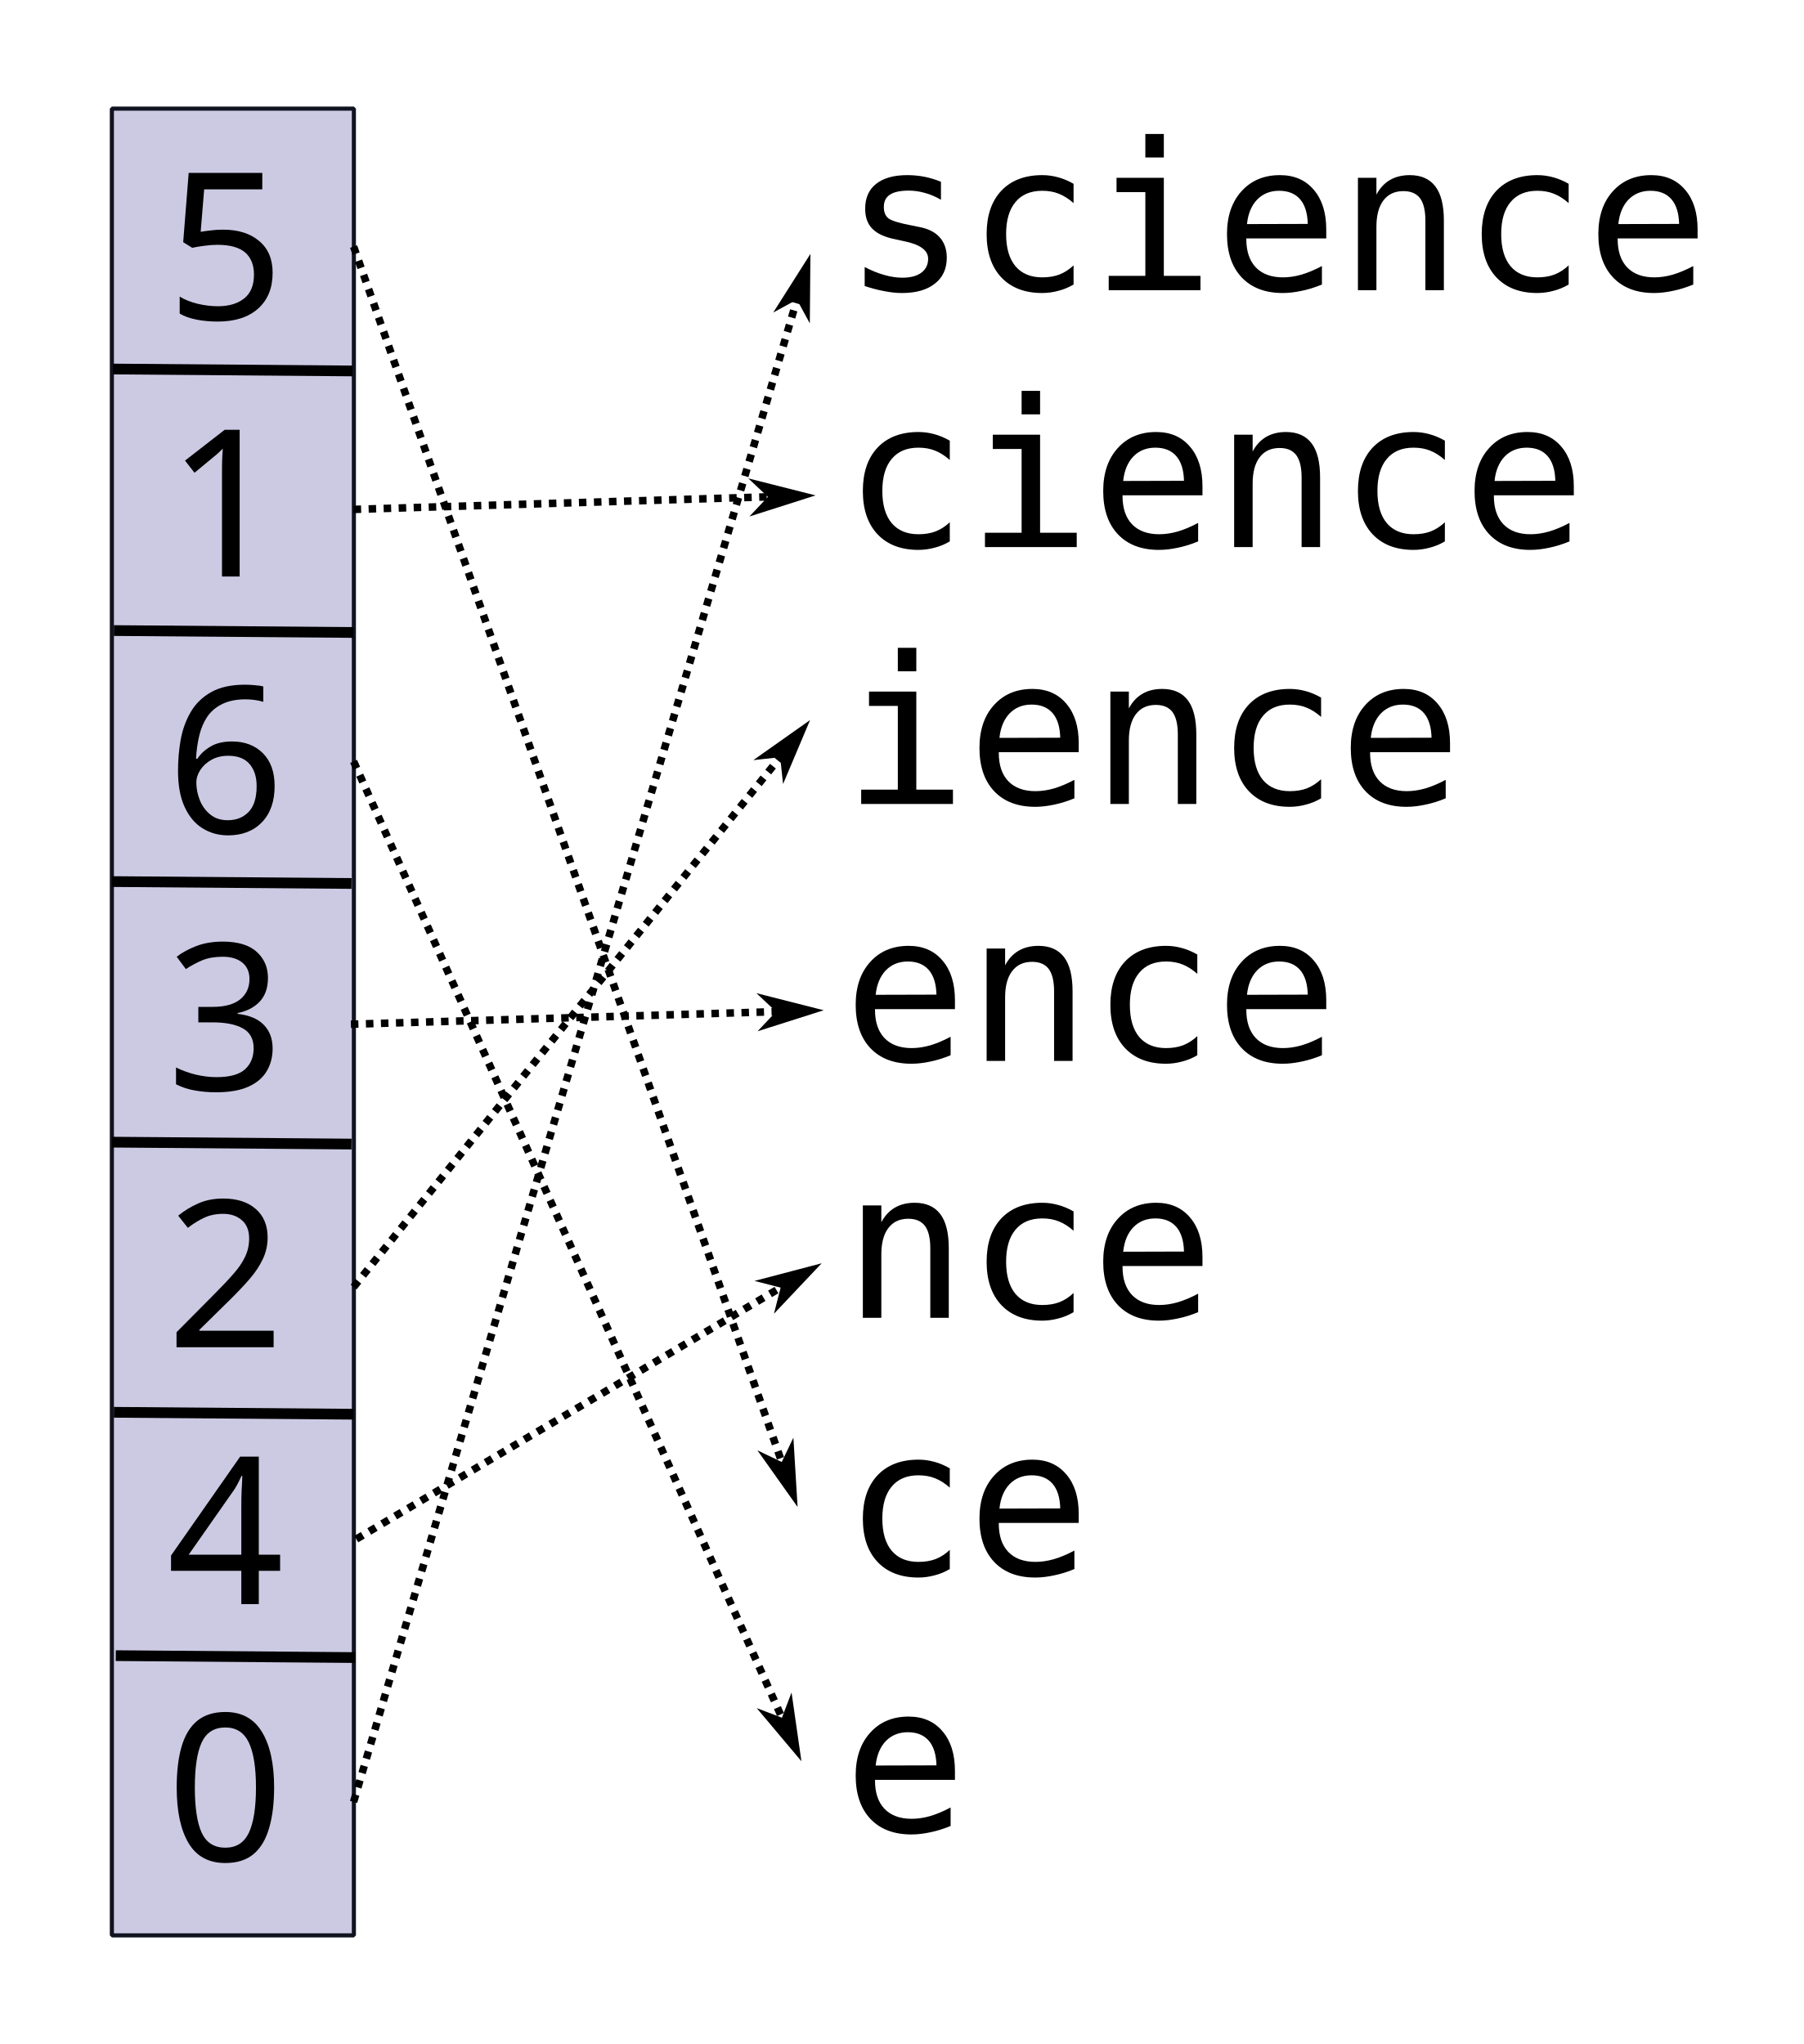
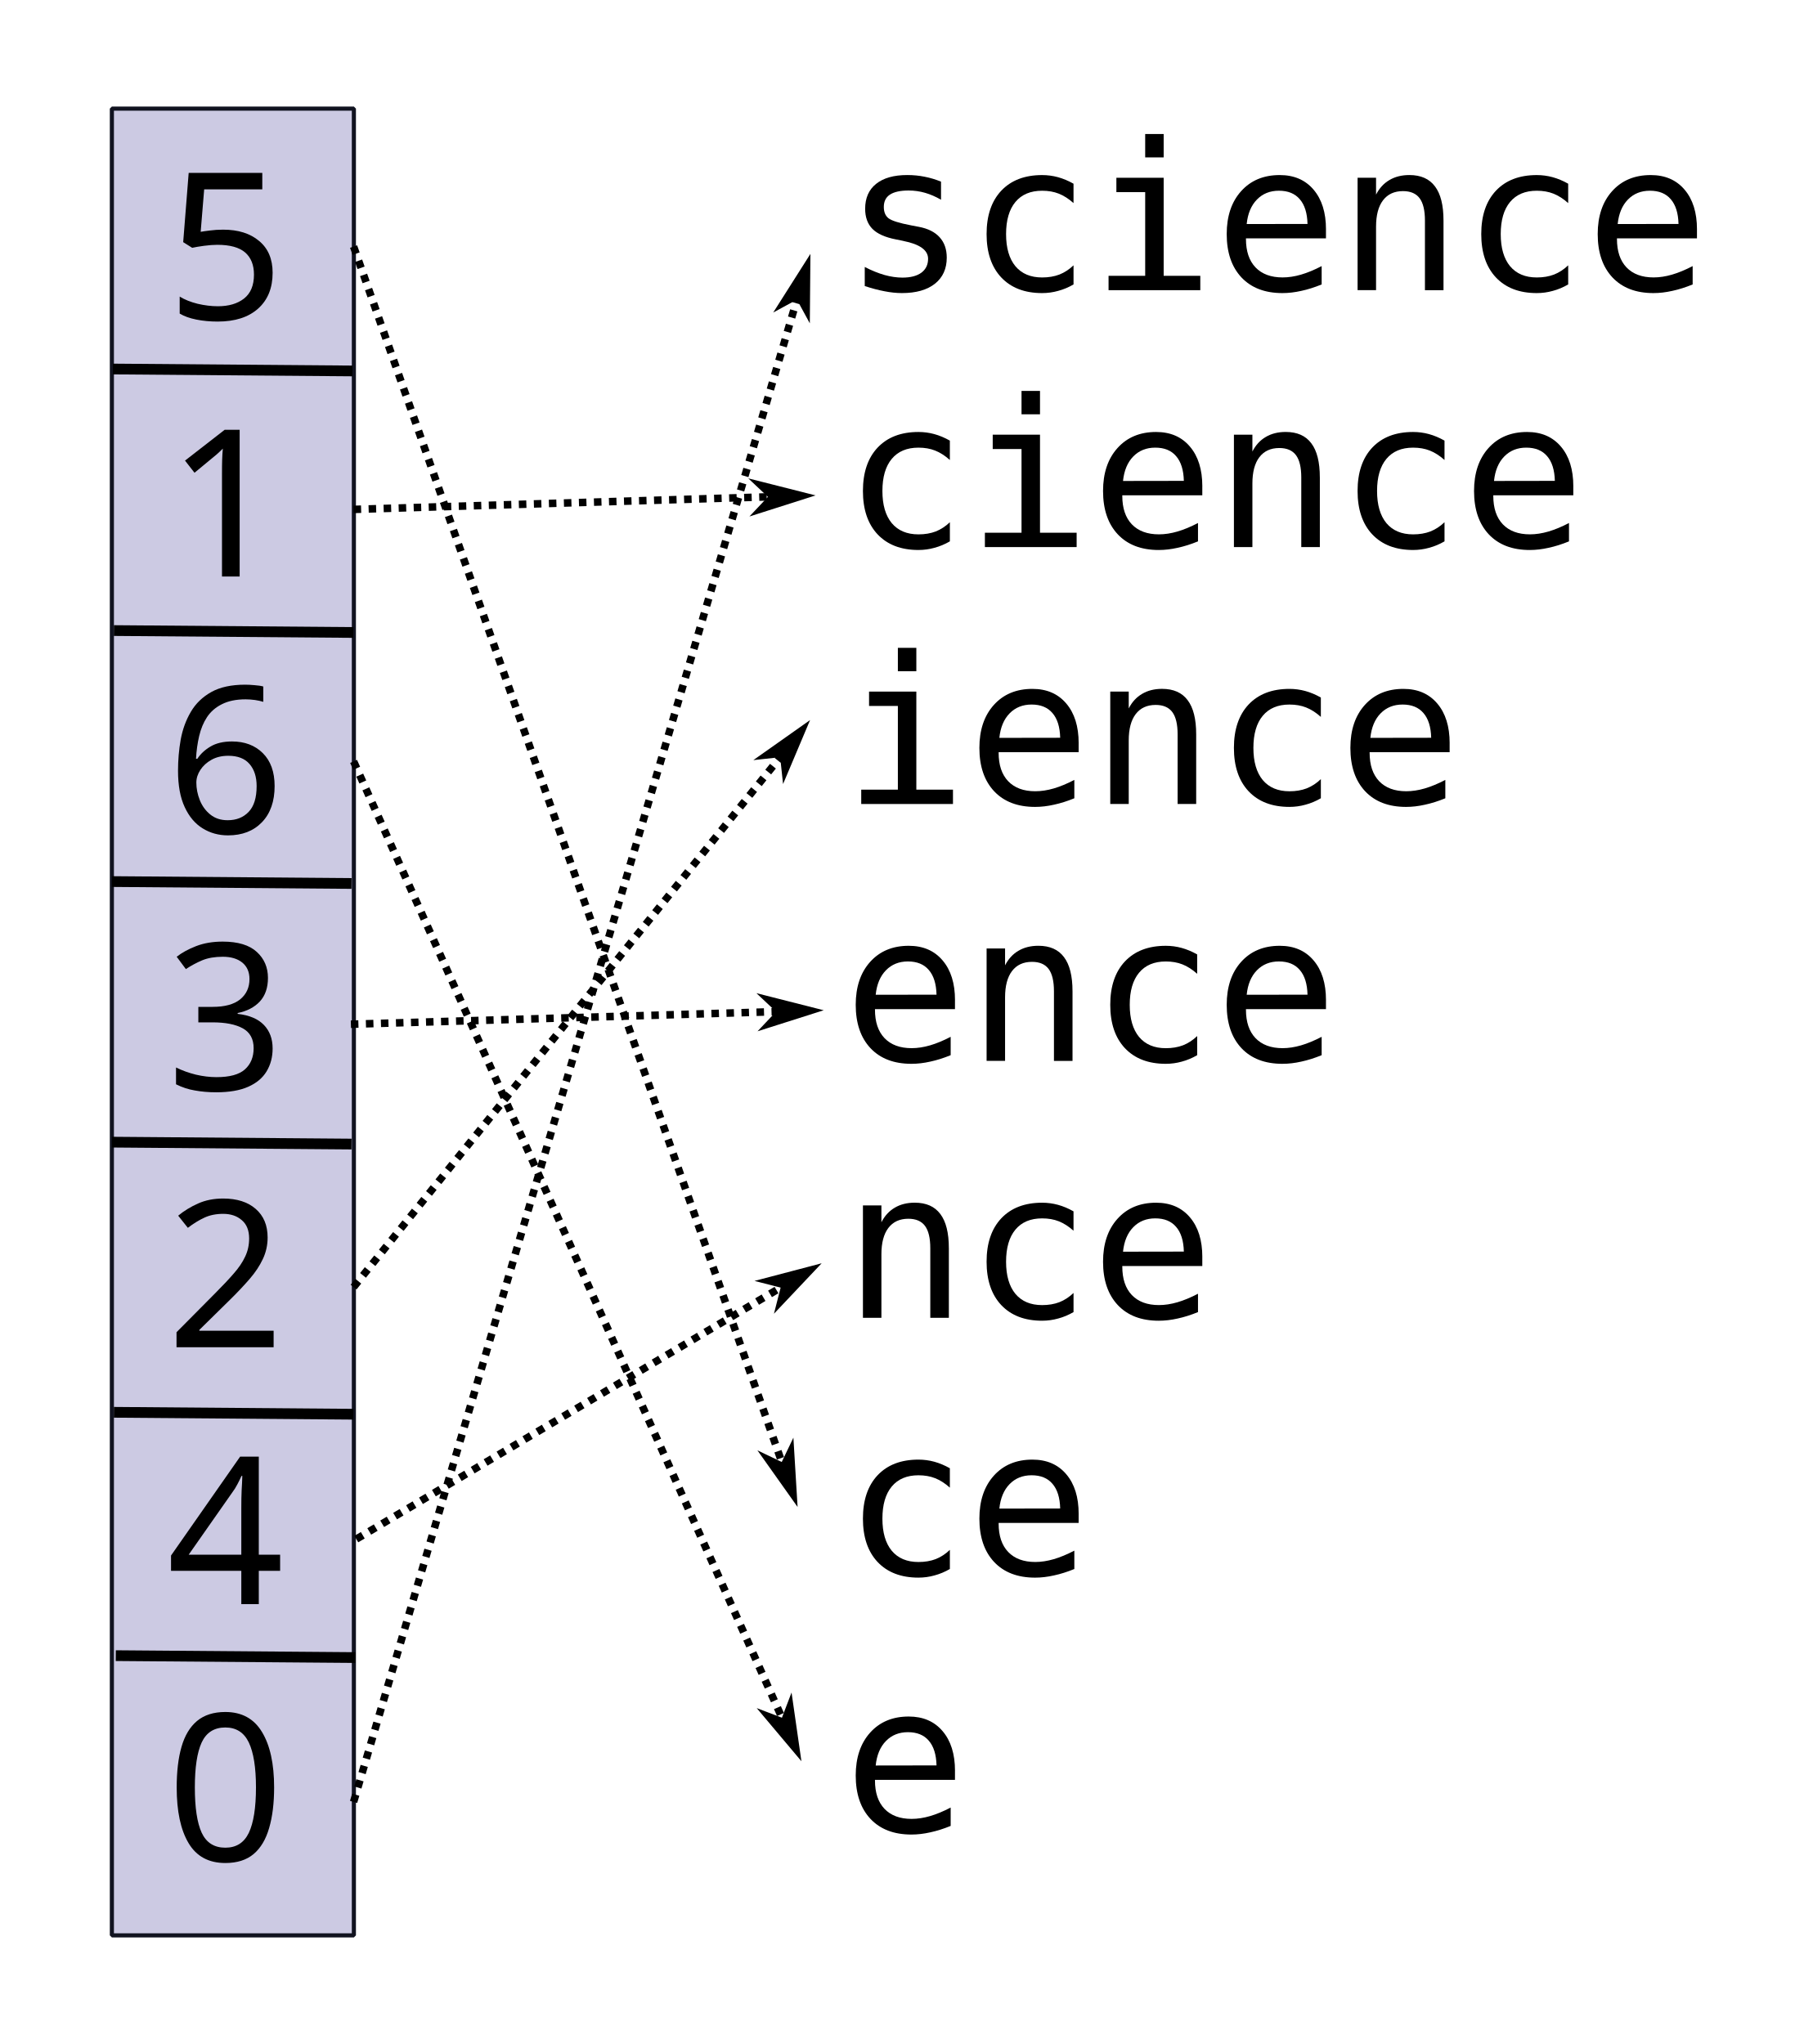
<svg xmlns="http://www.w3.org/2000/svg" width="169.209" height="191.808" id="svg9312" version="1.1">
  <defs id="defs9314">
    <marker orient="auto" refY="0" refX="0" id="Arrow1Mend" style="overflow:visible">
      <path id="path4425" d="M 0,0 5,-5 -12.5,0 5,5 0,0 z" style="fill-rule:evenodd;stroke:#000000;stroke-width:1pt" transform="matrix(-0.4,0,0,-0.4,-4,0)" />
    </marker>
    <marker orient="auto" refY="0" refX="0" id="marker9254" style="overflow:visible">
      <path id="path9256" d="M 0,0 5,-5 -12.5,0 5,5 0,0 z" style="fill-rule:evenodd;stroke:#000000;stroke-width:1pt" transform="matrix(-0.4,0,0,-0.4,-4,0)" />
    </marker>
    <marker orient="auto" refY="0" refX="0" id="marker9258" style="overflow:visible">
      <path id="path9260" d="M 0,0 5,-5 -12.5,0 5,5 0,0 z" style="fill-rule:evenodd;stroke:#000000;stroke-width:1pt" transform="matrix(-0.4,0,0,-0.4,-4,0)" />
    </marker>
    <marker orient="auto" refY="0" refX="0" id="marker9262" style="overflow:visible">
      <path id="path9264" d="M 0,0 5,-5 -12.5,0 5,5 0,0 z" style="fill-rule:evenodd;stroke:#000000;stroke-width:1pt" transform="matrix(-0.4,0,0,-0.4,-4,0)" />
    </marker>
    <marker orient="auto" refY="0" refX="0" id="marker9266" style="overflow:visible">
      <path id="path9268" d="M 0,0 5,-5 -12.5,0 5,5 0,0 z" style="fill-rule:evenodd;stroke:#000000;stroke-width:1pt" transform="matrix(-0.4,0,0,-0.4,-4,0)" />
    </marker>
    <marker orient="auto" refY="0" refX="0" id="marker9270" style="overflow:visible">
      <path id="path9272" d="M 0,0 5,-5 -12.5,0 5,5 0,0 z" style="fill-rule:evenodd;stroke:#000000;stroke-width:1pt" transform="matrix(-0.4,0,0,-0.4,-4,0)" />
    </marker>
    <marker orient="auto" refY="0" refX="0" id="marker9274" style="overflow:visible">
      <path id="path9276" d="M 0,0 5,-5 -12.5,0 5,5 0,0 z" style="fill-rule:evenodd;stroke:#000000;stroke-width:1pt" transform="matrix(-0.4,0,0,-0.4,-4,0)" />
    </marker>
  </defs>
  <g id="layer1" transform="translate(-338.1921,-379.9022)">
    <rect style="fill:#271f89;fill-opacity:0.235;stroke:#111320;stroke-width:0.387;stroke-linecap:square;stroke-linejoin:bevel;stroke-miterlimit:4;stroke-opacity:1;stroke-dasharray:none;stroke-dashoffset:0" id="rect3021-8" width="22.705" height="171.421" x="348.688" y="390.095" />
-     <text xml:space="preserve" style="font-size:19.287px;font-style:normal;font-variant:normal;font-weight:normal;font-stretch:normal;text-align:start;line-height:125%;letter-spacing:0px;word-spacing:0px;writing-mode:lr;text-anchor:start;fill:#000000;fill-opacity:1;stroke:none;font-family:DejaVu Sans Mono;-inkscape-font-specification:DejaVu Sans Mono" x="417.316" y="407.131" id="text9656">
-       <tspan x="417.316" y="407.131" id="tspan9658">
-         <tspan x="417.316" y="407.131" id="tspan9660" style="font-size:19.287px;font-style:normal;font-variant:normal;font-weight:normal;font-stretch:normal;text-align:start;line-height:125%;writing-mode:lr;text-anchor:start;font-family:DejaVu Sans Mono;-inkscape-font-specification:DejaVu Sans Mono">science</tspan>
-         <tspan dx="0" x="487.984" y="407.131" id="tspan9662" style="font-size:19.287px;font-style:normal;font-variant:normal;font-weight:normal;font-stretch:normal;text-align:start;line-height:125%;writing-mode:lr;text-anchor:start;font-family:DejaVu Sans Mono;-inkscape-font-specification:DejaVu Sans Mono" />
-       </tspan>
-       <tspan x="417.316" y="431.24" id="tspan9664">
-         <tspan x="417.316" y="431.24" id="tspan9666" style="font-size:19.287px;font-style:normal;font-variant:normal;font-weight:normal;font-stretch:normal;text-align:start;line-height:125%;writing-mode:lr;text-anchor:start;font-family:DejaVu Sans Mono;-inkscape-font-specification:DejaVu Sans Mono">cience</tspan>
-         <tspan dx="0" x="477.926" y="431.24" id="tspan9668" style="font-size:19.287px;font-style:normal;font-variant:normal;font-weight:normal;font-stretch:normal;text-align:start;line-height:125%;writing-mode:lr;text-anchor:start;font-family:DejaVu Sans Mono;-inkscape-font-specification:DejaVu Sans Mono" />
-       </tspan>
-       <tspan x="417.316" y="455.348" id="tspan9670">
-         <tspan x="417.316" y="455.348" id="tspan9672" style="font-size:19.287px;font-style:normal;font-variant:normal;font-weight:normal;font-stretch:normal;text-align:start;line-height:125%;writing-mode:lr;text-anchor:start;font-family:DejaVu Sans Mono;-inkscape-font-specification:DejaVu Sans Mono">ience</tspan>
-         <tspan dx="0" x="467.868" y="455.348" id="tspan9674" style="font-size:19.287px;font-style:normal;font-variant:normal;font-weight:normal;font-stretch:normal;text-align:start;line-height:125%;writing-mode:lr;text-anchor:start;font-family:DejaVu Sans Mono;-inkscape-font-specification:DejaVu Sans Mono" />
-       </tspan>
-       <tspan x="417.316" y="479.456" id="tspan9676">
-         <tspan x="417.316" y="479.456" id="tspan9678" style="font-size:19.287px;font-style:normal;font-variant:normal;font-weight:normal;font-stretch:normal;text-align:start;line-height:125%;writing-mode:lr;text-anchor:start;font-family:DejaVu Sans Mono;-inkscape-font-specification:DejaVu Sans Mono">ence</tspan>
-         <tspan dx="0" x="462.557" y="479.456" id="tspan9680" style="font-size:19.287px;font-style:normal;font-variant:normal;font-weight:normal;font-stretch:normal;text-align:start;line-height:125%;writing-mode:lr;text-anchor:start;font-family:DejaVu Sans Mono;-inkscape-font-specification:DejaVu Sans Mono" />
-       </tspan>
-       <tspan x="417.316" y="503.565" id="tspan9682">
-         <tspan x="417.316" y="503.565" id="tspan9684" style="font-size:19.287px;font-style:normal;font-variant:normal;font-weight:normal;font-stretch:normal;text-align:start;line-height:125%;writing-mode:lr;text-anchor:start;font-family:DejaVu Sans Mono;-inkscape-font-specification:DejaVu Sans Mono">nce</tspan>
-         <tspan dx="0" x="451.068" y="503.565" id="tspan9686" style="font-size:19.287px;font-style:normal;font-variant:normal;font-weight:normal;font-stretch:normal;text-align:start;line-height:125%;writing-mode:lr;text-anchor:start;font-family:DejaVu Sans Mono;-inkscape-font-specification:DejaVu Sans Mono" />
-       </tspan>
-       <tspan x="417.316" y="527.673" id="tspan9688">
-         <tspan x="417.316" y="527.673" id="tspan9690" style="font-size:19.287px;font-style:normal;font-variant:normal;font-weight:normal;font-stretch:normal;text-align:start;line-height:125%;writing-mode:lr;text-anchor:start;font-family:DejaVu Sans Mono;-inkscape-font-specification:DejaVu Sans Mono">ce</tspan>
-         <tspan dx="0" x="438.863" y="527.673" id="tspan9692" style="font-size:19.287px;font-style:normal;font-variant:normal;font-weight:normal;font-stretch:normal;text-align:start;line-height:125%;writing-mode:lr;text-anchor:start;font-family:DejaVu Sans Mono;-inkscape-font-specification:DejaVu Sans Mono" />
-       </tspan>
-       <tspan x="417.316" y="551.781" id="tspan9694">
-         <tspan x="417.316" y="551.781" id="tspan9696" style="font-size:19.287px;font-style:normal;font-variant:normal;font-weight:normal;font-stretch:normal;text-align:start;line-height:125%;writing-mode:lr;text-anchor:start;font-family:DejaVu Sans Mono;-inkscape-font-specification:DejaVu Sans Mono">e</tspan>
-       </tspan>
-     </text>
+     <g style="font-size:19.287px;font-style:normal;font-variant:normal;font-weight:normal;font-stretch:normal;text-align:start;line-height:125%;letter-spacing:0px;word-spacing:0px;writing-mode:lr-tb;text-anchor:start;fill:#000000;fill-opacity:1;stroke:none;font-family:DejaVu Sans Mono;-inkscape-font-specification:DejaVu Sans Mono" id="text9656">
+       <path d="m 426.479,396.951 0,1.695 c -0.496,-0.289 -0.995,-0.505 -1.497,-0.65 -0.502,-0.144 -1.014,-0.217 -1.535,-0.217 -0.785,1e-5 -1.372,0.129 -1.761,0.386 -0.383,0.251 -0.574,0.637 -0.574,1.158 0,0.471 0.144,0.822 0.433,1.055 0.289,0.232 1.008,0.458 2.157,0.678 l 0.697,0.132 c 0.86,0.163 1.51,0.49 1.949,0.979 0.446,0.49 0.669,1.127 0.669,1.912 -10e-6,1.042 -0.37,1.858 -1.111,2.449 -0.741,0.584 -1.77,0.876 -3.089,0.876 -0.521,0 -1.067,-0.057 -1.639,-0.17 -0.571,-0.107 -1.19,-0.27 -1.855,-0.49 l 0,-1.789 c 0.647,0.333 1.265,0.584 1.855,0.753 0.59,0.163 1.149,0.245 1.676,0.245 0.766,0 1.359,-0.154 1.78,-0.461 0.421,-0.314 0.631,-0.75 0.631,-1.309 -10e-6,-0.804 -0.769,-1.359 -2.307,-1.667 l -0.075,-0.019 -0.65,-0.132 c -0.998,-0.195 -1.727,-0.521 -2.185,-0.979 -0.458,-0.465 -0.687,-1.096 -0.687,-1.893 0,-1.011 0.342,-1.789 1.026,-2.336 0.684,-0.552 1.661,-0.829 2.929,-0.829 0.565,10e-6 1.108,0.053 1.629,0.16 0.521,0.1 1.033,0.254 1.535,0.461" style="font-size:19.287px;font-style:normal;font-variant:normal;font-weight:normal;font-stretch:normal;text-align:start;line-height:125%;writing-mode:lr-tb;text-anchor:start;font-family:DejaVu Sans Mono;-inkscape-font-specification:DejaVu Sans Mono" id="path4548" />
+       <path d="m 438.91,406.595 c -0.465,0.27 -0.945,0.471 -1.441,0.603 -0.49,0.138 -0.992,0.207 -1.507,0.207 -1.632,0 -2.91,-0.49 -3.833,-1.469 -0.917,-0.979 -1.375,-2.336 -1.375,-4.068 0,-1.733 0.458,-3.089 1.375,-4.068 0.923,-0.979 2.201,-1.469 3.833,-1.469 0.509,10e-6 1.005,0.066 1.488,0.198 0.483,0.132 0.97,0.336 1.46,0.612 l 0,1.818 c -0.458,-0.408 -0.92,-0.703 -1.384,-0.885 -0.458,-0.182 -0.979,-0.273 -1.563,-0.273 -1.086,1e-5 -1.921,0.352 -2.505,1.055 -0.584,0.703 -0.876,1.708 -0.876,3.014 0,1.3 0.292,2.304 0.876,3.014 0.59,0.703 1.425,1.055 2.505,1.055 0.603,0 1.143,-0.091 1.62,-0.273 0.477,-0.188 0.92,-0.477 1.328,-0.866 l 0,1.799" style="font-size:19.287px;font-style:normal;font-variant:normal;font-weight:normal;font-stretch:normal;text-align:start;line-height:125%;writing-mode:lr-tb;text-anchor:start;font-family:DejaVu Sans Mono;-inkscape-font-specification:DejaVu Sans Mono" id="path4550" />
+       <path d="m 442.931,396.584 4.436,0 0,9.201 3.437,0 0,1.347 -8.607,0 0,-1.347 3.437,0 0,-7.854 -2.703,0 0,-1.347 m 2.703,-4.106 1.733,0 0,2.194 -1.733,0 0,-2.194" style="font-size:19.287px;font-style:normal;font-variant:normal;font-weight:normal;font-stretch:normal;text-align:start;line-height:125%;writing-mode:lr-tb;text-anchor:start;font-family:DejaVu Sans Mono;-inkscape-font-specification:DejaVu Sans Mono" id="path4552" />
+       <path d="m 462.594,401.424 0,0.848 -7.506,0 0,0.057 c -1e-5,1.149 0.298,2.037 0.895,2.665 0.603,0.628 1.45,0.942 2.543,0.942 0.552,0 1.13,-0.088 1.733,-0.264 0.603,-0.176 1.246,-0.443 1.931,-0.8 l 0,1.723 c -0.659,0.27 -1.296,0.471 -1.912,0.603 -0.609,0.138 -1.199,0.207 -1.77,0.207 -1.639,0 -2.919,-0.49 -3.842,-1.469 -0.923,-0.986 -1.384,-2.342 -1.384,-4.068 0,-1.683 0.452,-3.026 1.356,-4.031 0.904,-1.005 2.109,-1.507 3.616,-1.507 1.344,10e-6 2.401,0.455 3.174,1.366 0.778,0.91 1.168,2.153 1.168,3.729 m -1.733,-0.509 c -0.025,-1.017 -0.267,-1.789 -0.725,-2.317 -0.452,-0.534 -1.105,-0.8 -1.959,-0.8 -0.835,1e-5 -1.522,0.276 -2.062,0.829 -0.54,0.552 -0.86,1.318 -0.961,2.298 l 5.707,-0.009" style="font-size:19.287px;font-style:normal;font-variant:normal;font-weight:normal;font-stretch:normal;text-align:start;line-height:125%;writing-mode:lr-tb;text-anchor:start;font-family:DejaVu Sans Mono;-inkscape-font-specification:DejaVu Sans Mono" id="path4554" />
+       <path d="m 473.622,400.596 0,6.536 -1.742,0 0,-6.536 c -1e-5,-0.948 -0.166,-1.645 -0.499,-2.091 -0.333,-0.446 -0.854,-0.669 -1.563,-0.669 -0.81,1e-5 -1.435,0.289 -1.874,0.866 -0.433,0.571 -0.65,1.394 -0.65,2.467 l 0,5.961 -1.733,0 0,-10.547 1.733,0 0,1.582 c 0.308,-0.603 0.725,-1.058 1.252,-1.366 0.527,-0.314 1.152,-0.471 1.874,-0.471 1.074,10e-6 1.874,0.355 2.401,1.064 0.534,0.703 0.8,1.77 0.8,3.202" style="font-size:19.287px;font-style:normal;font-variant:normal;font-weight:normal;font-stretch:normal;text-align:start;line-height:125%;writing-mode:lr-tb;text-anchor:start;font-family:DejaVu Sans Mono;-inkscape-font-specification:DejaVu Sans Mono" id="path4556" />
+       <path d="m 485.319,406.595 c -0.465,0.27 -0.945,0.471 -1.441,0.603 -0.49,0.138 -0.992,0.207 -1.507,0.207 -1.632,0 -2.91,-0.49 -3.833,-1.469 -0.917,-0.979 -1.375,-2.336 -1.375,-4.068 0,-1.733 0.458,-3.089 1.375,-4.068 0.923,-0.979 2.201,-1.469 3.833,-1.469 0.509,10e-6 1.005,0.066 1.488,0.198 0.483,0.132 0.97,0.336 1.46,0.612 l 0,1.818 c -0.458,-0.408 -0.92,-0.703 -1.384,-0.885 -0.458,-0.182 -0.979,-0.273 -1.563,-0.273 -1.086,1e-5 -1.921,0.352 -2.505,1.055 -0.584,0.703 -0.876,1.708 -0.876,3.014 0,1.3 0.292,2.304 0.876,3.014 0.59,0.703 1.425,1.055 2.505,1.055 0.603,0 1.143,-0.091 1.62,-0.273 0.477,-0.188 0.92,-0.477 1.328,-0.866 l 0,1.799" style="font-size:19.287px;font-style:normal;font-variant:normal;font-weight:normal;font-stretch:normal;text-align:start;line-height:125%;writing-mode:lr-tb;text-anchor:start;font-family:DejaVu Sans Mono;-inkscape-font-specification:DejaVu Sans Mono" id="path4558" />
+       <path d="m 497.401,401.424 0,0.848 -7.506,0 0,0.057 c 0,1.149 0.298,2.037 0.895,2.665 0.603,0.628 1.45,0.942 2.543,0.942 0.552,0 1.13,-0.088 1.733,-0.264 0.603,-0.176 1.246,-0.443 1.931,-0.8 l 0,1.723 c -0.659,0.27 -1.296,0.471 -1.912,0.603 -0.609,0.138 -1.199,0.207 -1.77,0.207 -1.639,0 -2.919,-0.49 -3.842,-1.469 -0.923,-0.986 -1.384,-2.342 -1.384,-4.068 0,-1.683 0.452,-3.026 1.356,-4.031 0.904,-1.005 2.109,-1.507 3.616,-1.507 1.344,10e-6 2.401,0.455 3.174,1.366 0.778,0.91 1.168,2.153 1.168,3.729 m -1.733,-0.509 c -0.025,-1.017 -0.267,-1.789 -0.725,-2.317 -0.452,-0.534 -1.105,-0.8 -1.959,-0.8 -0.835,1e-5 -1.522,0.276 -2.062,0.829 -0.54,0.552 -0.86,1.318 -0.961,2.298 l 5.707,-0.009" style="font-size:19.287px;font-style:normal;font-variant:normal;font-weight:normal;font-stretch:normal;text-align:start;line-height:125%;writing-mode:lr-tb;text-anchor:start;font-family:DejaVu Sans Mono;-inkscape-font-specification:DejaVu Sans Mono" id="path4560" />
+       <path d="m 427.308,430.703 c -0.465,0.27 -0.945,0.471 -1.441,0.603 -0.49,0.138 -0.992,0.207 -1.507,0.207 -1.632,0 -2.91,-0.49 -3.833,-1.469 -0.917,-0.979 -1.375,-2.335 -1.375,-4.068 0,-1.733 0.458,-3.089 1.375,-4.068 0.923,-0.979 2.201,-1.469 3.833,-1.469 0.509,1e-5 1.004,0.066 1.488,0.198 0.483,0.132 0.97,0.336 1.46,0.612 l 0,1.818 c -0.458,-0.408 -0.92,-0.703 -1.384,-0.885 -0.458,-0.182 -0.979,-0.273 -1.563,-0.273 -1.086,1e-5 -1.921,0.352 -2.505,1.055 -0.584,0.703 -0.876,1.708 -0.876,3.014 0,1.3 0.292,2.304 0.876,3.014 0.59,0.703 1.425,1.055 2.505,1.055 0.603,10e-6 1.143,-0.091 1.62,-0.273 0.477,-0.188 0.92,-0.477 1.328,-0.866 l 0,1.799" style="font-size:19.287px;font-style:normal;font-variant:normal;font-weight:normal;font-stretch:normal;text-align:start;line-height:125%;writing-mode:lr-tb;text-anchor:start;font-family:DejaVu Sans Mono;-inkscape-font-specification:DejaVu Sans Mono" id="path4562" />
+       <path d="m 431.329,420.692 4.436,0 0,9.201 3.437,0 0,1.347 -8.607,0 0,-1.347 3.437,0 0,-7.854 -2.703,0 0,-1.347 m 2.703,-4.106 1.733,0 0,2.194 -1.733,0 0,-2.194" style="font-size:19.287px;font-style:normal;font-variant:normal;font-weight:normal;font-stretch:normal;text-align:start;line-height:125%;writing-mode:lr-tb;text-anchor:start;font-family:DejaVu Sans Mono;-inkscape-font-specification:DejaVu Sans Mono" id="path4564" />
+       <path d="m 450.992,425.533 0,0.848 -7.506,0 0,0.057 c 0,1.149 0.298,2.037 0.895,2.665 0.603,0.628 1.45,0.942 2.543,0.942 0.552,10e-6 1.13,-0.088 1.733,-0.264 0.603,-0.176 1.246,-0.443 1.931,-0.8 l 0,1.723 c -0.659,0.27 -1.296,0.471 -1.912,0.603 -0.609,0.138 -1.199,0.207 -1.77,0.207 -1.639,0 -2.919,-0.49 -3.842,-1.469 -0.923,-0.986 -1.384,-2.342 -1.384,-4.068 0,-1.683 0.452,-3.026 1.356,-4.031 0.904,-1.005 2.109,-1.507 3.616,-1.507 1.344,1e-5 2.401,0.455 3.174,1.366 0.778,0.91 1.168,2.153 1.168,3.729 m -1.733,-0.509 c -0.025,-1.017 -0.267,-1.789 -0.725,-2.317 -0.452,-0.534 -1.105,-0.8 -1.959,-0.8 -0.835,1e-5 -1.522,0.276 -2.062,0.829 -0.54,0.552 -0.86,1.318 -0.961,2.298 l 5.707,-0.009" style="font-size:19.287px;font-style:normal;font-variant:normal;font-weight:normal;font-stretch:normal;text-align:start;line-height:125%;writing-mode:lr-tb;text-anchor:start;font-family:DejaVu Sans Mono;-inkscape-font-specification:DejaVu Sans Mono" id="path4566" />
+       <path d="m 462.02,424.704 0,6.536 -1.742,0 0,-6.536 c 0,-0.948 -0.166,-1.645 -0.499,-2.091 -0.333,-0.446 -0.854,-0.669 -1.563,-0.669 -0.81,0 -1.435,0.289 -1.874,0.866 -0.433,0.571 -0.65,1.394 -0.65,2.467 l 0,5.961 -1.733,0 0,-10.547 1.733,0 0,1.582 c 0.308,-0.603 0.725,-1.058 1.252,-1.366 0.527,-0.314 1.152,-0.471 1.874,-0.471 1.074,1e-5 1.874,0.355 2.401,1.064 0.534,0.703 0.8,1.77 0.8,3.202" style="font-size:19.287px;font-style:normal;font-variant:normal;font-weight:normal;font-stretch:normal;text-align:start;line-height:125%;writing-mode:lr-tb;text-anchor:start;font-family:DejaVu Sans Mono;-inkscape-font-specification:DejaVu Sans Mono" id="path4568" />
+       <path d="m 473.716,430.703 c -0.465,0.27 -0.945,0.471 -1.441,0.603 -0.49,0.138 -0.992,0.207 -1.507,0.207 -1.632,0 -2.91,-0.49 -3.833,-1.469 -0.917,-0.979 -1.375,-2.335 -1.375,-4.068 0,-1.733 0.458,-3.089 1.375,-4.068 0.923,-0.979 2.201,-1.469 3.833,-1.469 0.509,1e-5 1.005,0.066 1.488,0.198 0.483,0.132 0.97,0.336 1.46,0.612 l 0,1.818 c -0.458,-0.408 -0.92,-0.703 -1.384,-0.885 -0.458,-0.182 -0.979,-0.273 -1.563,-0.273 -1.086,1e-5 -1.921,0.352 -2.505,1.055 -0.584,0.703 -0.876,1.708 -0.876,3.014 0,1.3 0.292,2.304 0.876,3.014 0.59,0.703 1.425,1.055 2.505,1.055 0.603,10e-6 1.143,-0.091 1.62,-0.273 0.477,-0.188 0.92,-0.477 1.328,-0.866 l 0,1.799" style="font-size:19.287px;font-style:normal;font-variant:normal;font-weight:normal;font-stretch:normal;text-align:start;line-height:125%;writing-mode:lr-tb;text-anchor:start;font-family:DejaVu Sans Mono;-inkscape-font-specification:DejaVu Sans Mono" id="path4570" />
+       <path d="m 485.799,425.533 0,0.848 -7.506,0 0,0.057 c 0,1.149 0.298,2.037 0.895,2.665 0.603,0.628 1.45,0.942 2.543,0.942 0.552,10e-6 1.13,-0.088 1.733,-0.264 0.603,-0.176 1.246,-0.443 1.931,-0.8 l 0,1.723 c -0.659,0.27 -1.296,0.471 -1.912,0.603 -0.609,0.138 -1.199,0.207 -1.77,0.207 -1.639,0 -2.919,-0.49 -3.842,-1.469 -0.923,-0.986 -1.384,-2.342 -1.384,-4.068 -10e-6,-1.683 0.452,-3.026 1.356,-4.031 0.904,-1.005 2.109,-1.507 3.616,-1.507 1.344,1e-5 2.401,0.455 3.174,1.366 0.778,0.91 1.168,2.153 1.168,3.729 m -1.733,-0.509 c -0.025,-1.017 -0.267,-1.789 -0.725,-2.317 -0.452,-0.534 -1.105,-0.8 -1.959,-0.8 -0.835,1e-5 -1.522,0.276 -2.062,0.829 -0.54,0.552 -0.86,1.318 -0.961,2.298 l 5.707,-0.009" style="font-size:19.287px;font-style:normal;font-variant:normal;font-weight:normal;font-stretch:normal;text-align:start;line-height:125%;writing-mode:lr-tb;text-anchor:start;font-family:DejaVu Sans Mono;-inkscape-font-specification:DejaVu Sans Mono" id="path4572" />
+       <path d="m 419.727,444.801 4.436,0 0,9.201 3.437,0 0,1.347 -8.607,0 0,-1.347 3.437,0 0,-7.854 -2.703,0 0,-1.347 m 2.703,-4.106 1.733,0 0,2.194 -1.733,0 0,-2.194" style="font-size:19.287px;font-style:normal;font-variant:normal;font-weight:normal;font-stretch:normal;text-align:start;line-height:125%;writing-mode:lr-tb;text-anchor:start;font-family:DejaVu Sans Mono;-inkscape-font-specification:DejaVu Sans Mono" id="path4574" />
+       <path d="m 439.39,449.641 0,0.848 -7.506,0 0,0.057 c 0,1.149 0.298,2.037 0.895,2.665 0.603,0.628 1.45,0.942 2.543,0.942 0.552,0 1.13,-0.088 1.733,-0.264 0.603,-0.176 1.246,-0.443 1.931,-0.8 l 0,1.723 c -0.659,0.27 -1.296,0.471 -1.912,0.603 -0.609,0.138 -1.199,0.207 -1.77,0.207 -1.639,0 -2.919,-0.49 -3.842,-1.469 -0.923,-0.986 -1.384,-2.342 -1.384,-4.068 0,-1.683 0.452,-3.026 1.356,-4.031 0.904,-1.004 2.109,-1.507 3.616,-1.507 1.344,1e-5 2.401,0.455 3.174,1.366 0.778,0.91 1.168,2.153 1.168,3.729 m -1.733,-0.509 c -0.025,-1.017 -0.267,-1.789 -0.725,-2.317 -0.452,-0.534 -1.105,-0.8 -1.959,-0.8 -0.835,10e-6 -1.522,0.276 -2.062,0.829 -0.54,0.552 -0.86,1.318 -0.961,2.298 l 5.707,-0.009" style="font-size:19.287px;font-style:normal;font-variant:normal;font-weight:normal;font-stretch:normal;text-align:start;line-height:125%;writing-mode:lr-tb;text-anchor:start;font-family:DejaVu Sans Mono;-inkscape-font-specification:DejaVu Sans Mono" id="path4576" />
+       <path d="m 450.418,448.812 0,6.536 -1.742,0 0,-6.536 c -1e-5,-0.948 -0.166,-1.645 -0.499,-2.091 -0.333,-0.446 -0.854,-0.669 -1.563,-0.669 -0.81,10e-6 -1.435,0.289 -1.874,0.866 -0.433,0.571 -0.65,1.394 -0.65,2.467 l 0,5.961 -1.733,0 0,-10.547 1.733,0 0,1.582 c 0.308,-0.603 0.725,-1.058 1.253,-1.366 0.527,-0.314 1.152,-0.471 1.874,-0.471 1.074,1e-5 1.874,0.355 2.401,1.064 0.534,0.703 0.8,1.77 0.8,3.202" style="font-size:19.287px;font-style:normal;font-variant:normal;font-weight:normal;font-stretch:normal;text-align:start;line-height:125%;writing-mode:lr-tb;text-anchor:start;font-family:DejaVu Sans Mono;-inkscape-font-specification:DejaVu Sans Mono" id="path4578" />
+       <path d="m 462.114,454.811 c -0.465,0.27 -0.945,0.471 -1.441,0.603 -0.49,0.138 -0.992,0.207 -1.507,0.207 -1.632,0 -2.91,-0.49 -3.833,-1.469 -0.917,-0.979 -1.375,-2.335 -1.375,-4.068 0,-1.733 0.458,-3.089 1.375,-4.068 0.923,-0.979 2.201,-1.469 3.833,-1.469 0.509,1e-5 1.005,0.066 1.488,0.198 0.483,0.132 0.97,0.336 1.46,0.612 l 0,1.818 c -0.458,-0.408 -0.92,-0.703 -1.384,-0.885 -0.458,-0.182 -0.979,-0.273 -1.563,-0.273 -1.086,10e-6 -1.921,0.352 -2.505,1.055 -0.584,0.703 -0.876,1.708 -0.876,3.014 0,1.3 0.292,2.304 0.876,3.014 0.59,0.703 1.425,1.055 2.505,1.055 0.603,0 1.143,-0.091 1.62,-0.273 0.477,-0.188 0.92,-0.477 1.328,-0.866 l 0,1.799" style="font-size:19.287px;font-style:normal;font-variant:normal;font-weight:normal;font-stretch:normal;text-align:start;line-height:125%;writing-mode:lr-tb;text-anchor:start;font-family:DejaVu Sans Mono;-inkscape-font-specification:DejaVu Sans Mono" id="path4580" />
+       <path d="m 474.197,449.641 0,0.848 -7.506,0 0,0.057 c 0,1.149 0.298,2.037 0.895,2.665 0.603,0.628 1.45,0.942 2.543,0.942 0.552,0 1.13,-0.088 1.733,-0.264 0.603,-0.176 1.246,-0.443 1.931,-0.8 l 0,1.723 c -0.659,0.27 -1.296,0.471 -1.912,0.603 -0.609,0.138 -1.199,0.207 -1.77,0.207 -1.639,0 -2.919,-0.49 -3.842,-1.469 -0.923,-0.986 -1.384,-2.342 -1.384,-4.068 0,-1.683 0.452,-3.026 1.356,-4.031 0.904,-1.004 2.109,-1.507 3.616,-1.507 1.344,1e-5 2.401,0.455 3.174,1.366 0.778,0.91 1.168,2.153 1.168,3.729 m -1.733,-0.509 c -0.025,-1.017 -0.267,-1.789 -0.725,-2.317 -0.452,-0.534 -1.105,-0.8 -1.959,-0.8 -0.835,10e-6 -1.522,0.276 -2.062,0.829 -0.54,0.552 -0.86,1.318 -0.961,2.298 l 5.707,-0.009" style="font-size:19.287px;font-style:normal;font-variant:normal;font-weight:normal;font-stretch:normal;text-align:start;line-height:125%;writing-mode:lr-tb;text-anchor:start;font-family:DejaVu Sans Mono;-inkscape-font-specification:DejaVu Sans Mono" id="path4582" />
+       <path d="m 427.788,473.749 0,0.848 -7.506,0 0,0.057 c -10e-6,1.149 0.298,2.037 0.895,2.665 0.603,0.628 1.45,0.942 2.543,0.942 0.552,0 1.13,-0.088 1.733,-0.264 0.603,-0.176 1.246,-0.443 1.931,-0.8 l 0,1.723 c -0.659,0.27 -1.296,0.471 -1.912,0.603 -0.609,0.138 -1.199,0.207 -1.77,0.207 -1.639,0 -2.919,-0.49 -3.842,-1.469 -0.923,-0.986 -1.384,-2.342 -1.384,-4.068 0,-1.683 0.452,-3.026 1.356,-4.031 0.904,-1.004 2.109,-1.507 3.616,-1.507 1.344,10e-6 2.401,0.455 3.174,1.366 0.778,0.91 1.168,2.153 1.168,3.729 m -1.733,-0.509 c -0.025,-1.017 -0.267,-1.789 -0.725,-2.317 -0.452,-0.534 -1.105,-0.8 -1.959,-0.8 -0.835,1e-5 -1.522,0.276 -2.062,0.829 -0.54,0.552 -0.86,1.318 -0.961,2.298 l 5.707,-0.009" style="font-size:19.287px;font-style:normal;font-variant:normal;font-weight:normal;font-stretch:normal;text-align:start;line-height:125%;writing-mode:lr-tb;text-anchor:start;font-family:DejaVu Sans Mono;-inkscape-font-specification:DejaVu Sans Mono" id="path4584" />
+       <path d="m 438.816,472.921 0,6.536 -1.742,0 0,-6.536 c -10e-6,-0.948 -0.166,-1.645 -0.499,-2.091 -0.333,-0.446 -0.854,-0.669 -1.563,-0.669 -0.81,1e-5 -1.435,0.289 -1.874,0.866 -0.433,0.571 -0.65,1.394 -0.65,2.467 l 0,5.961 -1.733,0 0,-10.547 1.733,0 0,1.582 c 0.308,-0.603 0.725,-1.058 1.252,-1.366 0.527,-0.314 1.152,-0.471 1.874,-0.471 1.074,10e-6 1.874,0.355 2.401,1.064 0.534,0.703 0.8,1.77 0.8,3.202" style="font-size:19.287px;font-style:normal;font-variant:normal;font-weight:normal;font-stretch:normal;text-align:start;line-height:125%;writing-mode:lr-tb;text-anchor:start;font-family:DejaVu Sans Mono;-inkscape-font-specification:DejaVu Sans Mono" id="path4586" />
+       <path d="m 450.512,478.92 c -0.465,0.27 -0.945,0.471 -1.441,0.603 -0.49,0.138 -0.992,0.207 -1.507,0.207 -1.632,0 -2.91,-0.49 -3.833,-1.469 -0.917,-0.979 -1.375,-2.335 -1.375,-4.068 0,-1.733 0.458,-3.089 1.375,-4.068 0.923,-0.979 2.201,-1.469 3.833,-1.469 0.509,10e-6 1.005,0.066 1.488,0.198 0.483,0.132 0.97,0.336 1.46,0.612 l 0,1.818 c -0.458,-0.408 -0.92,-0.703 -1.384,-0.885 -0.458,-0.182 -0.979,-0.273 -1.563,-0.273 -1.086,1e-5 -1.921,0.352 -2.505,1.055 -0.584,0.703 -0.876,1.708 -0.876,3.014 -1e-5,1.3 0.292,2.304 0.876,3.014 0.59,0.703 1.425,1.055 2.505,1.055 0.603,0 1.143,-0.091 1.62,-0.273 0.477,-0.188 0.92,-0.477 1.328,-0.866 l 0,1.799" style="font-size:19.287px;font-style:normal;font-variant:normal;font-weight:normal;font-stretch:normal;text-align:start;line-height:125%;writing-mode:lr-tb;text-anchor:start;font-family:DejaVu Sans Mono;-inkscape-font-specification:DejaVu Sans Mono" id="path4588" />
+       <path d="m 462.594,473.749 0,0.848 -7.506,0 0,0.057 c -1e-5,1.149 0.298,2.037 0.895,2.665 0.603,0.628 1.45,0.942 2.543,0.942 0.552,0 1.13,-0.088 1.733,-0.264 0.603,-0.176 1.246,-0.443 1.931,-0.8 l 0,1.723 c -0.659,0.27 -1.296,0.471 -1.912,0.603 -0.609,0.138 -1.199,0.207 -1.77,0.207 -1.639,0 -2.919,-0.49 -3.842,-1.469 -0.923,-0.986 -1.384,-2.342 -1.384,-4.068 0,-1.683 0.452,-3.026 1.356,-4.031 0.904,-1.004 2.109,-1.507 3.616,-1.507 1.344,10e-6 2.401,0.455 3.174,1.366 0.778,0.91 1.168,2.153 1.168,3.729 m -1.733,-0.509 c -0.025,-1.017 -0.267,-1.789 -0.725,-2.317 -0.452,-0.534 -1.105,-0.8 -1.959,-0.8 -0.835,1e-5 -1.522,0.276 -2.062,0.829 -0.54,0.552 -0.86,1.318 -0.961,2.298 l 5.707,-0.009" style="font-size:19.287px;font-style:normal;font-variant:normal;font-weight:normal;font-stretch:normal;text-align:start;line-height:125%;writing-mode:lr-tb;text-anchor:start;font-family:DejaVu Sans Mono;-inkscape-font-specification:DejaVu Sans Mono" id="path4590" />
+       <path d="m 427.214,497.029 0,6.536 -1.742,0 0,-6.536 c -10e-6,-0.948 -0.166,-1.645 -0.499,-2.091 -0.333,-0.446 -0.854,-0.669 -1.563,-0.669 -0.81,1e-5 -1.435,0.289 -1.874,0.866 -0.433,0.571 -0.65,1.394 -0.65,2.467 l 0,5.961 -1.733,0 0,-10.547 1.733,0 0,1.582 c 0.308,-0.603 0.725,-1.058 1.252,-1.366 0.527,-0.314 1.152,-0.471 1.874,-0.471 1.074,10e-6 1.874,0.355 2.401,1.064 0.534,0.703 0.8,1.77 0.8,3.202" style="font-size:19.287px;font-style:normal;font-variant:normal;font-weight:normal;font-stretch:normal;text-align:start;line-height:125%;writing-mode:lr-tb;text-anchor:start;font-family:DejaVu Sans Mono;-inkscape-font-specification:DejaVu Sans Mono" id="path4592" />
+       <path d="m 438.91,503.028 c -0.465,0.27 -0.945,0.471 -1.441,0.603 -0.49,0.138 -0.992,0.207 -1.507,0.207 -1.632,0 -2.91,-0.49 -3.833,-1.469 -0.917,-0.979 -1.375,-2.336 -1.375,-4.068 0,-1.733 0.458,-3.089 1.375,-4.068 0.923,-0.979 2.201,-1.469 3.833,-1.469 0.509,10e-6 1.005,0.066 1.488,0.198 0.483,0.132 0.97,0.336 1.46,0.612 l 0,1.818 c -0.458,-0.408 -0.92,-0.703 -1.384,-0.885 -0.458,-0.182 -0.979,-0.273 -1.563,-0.273 -1.086,1e-5 -1.921,0.352 -2.505,1.055 -0.584,0.703 -0.876,1.708 -0.876,3.014 0,1.3 0.292,2.304 0.876,3.014 0.59,0.703 1.425,1.055 2.505,1.055 0.603,0 1.143,-0.091 1.62,-0.273 0.477,-0.188 0.92,-0.477 1.328,-0.866 l 0,1.799" style="font-size:19.287px;font-style:normal;font-variant:normal;font-weight:normal;font-stretch:normal;text-align:start;line-height:125%;writing-mode:lr-tb;text-anchor:start;font-family:DejaVu Sans Mono;-inkscape-font-specification:DejaVu Sans Mono" id="path4594" />
+       <path d="m 450.992,497.858 0,0.848 -7.506,0 0,0.057 c 0,1.149 0.298,2.037 0.895,2.665 0.603,0.628 1.45,0.942 2.543,0.942 0.552,0 1.13,-0.088 1.733,-0.264 0.603,-0.176 1.246,-0.443 1.931,-0.8 l 0,1.723 c -0.659,0.27 -1.296,0.471 -1.912,0.603 -0.609,0.138 -1.199,0.207 -1.77,0.207 -1.639,0 -2.919,-0.49 -3.842,-1.469 -0.923,-0.986 -1.384,-2.342 -1.384,-4.068 0,-1.683 0.452,-3.026 1.356,-4.031 0.904,-1.005 2.109,-1.507 3.616,-1.507 1.344,10e-6 2.401,0.455 3.174,1.366 0.778,0.91 1.168,2.153 1.168,3.729 m -1.733,-0.509 c -0.025,-1.017 -0.267,-1.789 -0.725,-2.317 -0.452,-0.534 -1.105,-0.8 -1.959,-0.8 -0.835,1e-5 -1.522,0.276 -2.062,0.829 -0.54,0.552 -0.86,1.318 -0.961,2.298 l 5.707,-0.009" style="font-size:19.287px;font-style:normal;font-variant:normal;font-weight:normal;font-stretch:normal;text-align:start;line-height:125%;writing-mode:lr-tb;text-anchor:start;font-family:DejaVu Sans Mono;-inkscape-font-specification:DejaVu Sans Mono" id="path4596" />
+       <path d="m 427.308,527.136 c -0.465,0.27 -0.945,0.471 -1.441,0.603 -0.49,0.138 -0.992,0.207 -1.507,0.207 -1.632,0 -2.91,-0.49 -3.833,-1.469 -0.917,-0.979 -1.375,-2.335 -1.375,-4.068 0,-1.733 0.458,-3.089 1.375,-4.068 0.923,-0.979 2.201,-1.469 3.833,-1.469 0.509,10e-6 1.004,0.066 1.488,0.198 0.483,0.132 0.97,0.336 1.46,0.612 l 0,1.818 c -0.458,-0.408 -0.92,-0.703 -1.384,-0.885 -0.458,-0.182 -0.979,-0.273 -1.563,-0.273 -1.086,10e-6 -1.921,0.352 -2.505,1.055 -0.584,0.703 -0.876,1.708 -0.876,3.014 0,1.3 0.292,2.304 0.876,3.014 0.59,0.703 1.425,1.055 2.505,1.055 0.603,10e-6 1.143,-0.091 1.62,-0.273 0.477,-0.188 0.92,-0.477 1.328,-0.866 l 0,1.799" style="font-size:19.287px;font-style:normal;font-variant:normal;font-weight:normal;font-stretch:normal;text-align:start;line-height:125%;writing-mode:lr-tb;text-anchor:start;font-family:DejaVu Sans Mono;-inkscape-font-specification:DejaVu Sans Mono" id="path4598" />
+       <path d="m 439.39,521.966 0,0.848 -7.506,0 0,0.057 c 0,1.149 0.298,2.037 0.895,2.665 0.603,0.628 1.45,0.942 2.543,0.942 0.552,10e-6 1.13,-0.088 1.733,-0.264 0.603,-0.176 1.246,-0.443 1.931,-0.8 l 0,1.723 c -0.659,0.27 -1.296,0.471 -1.912,0.603 -0.609,0.138 -1.199,0.207 -1.77,0.207 -1.639,0 -2.919,-0.49 -3.842,-1.469 -0.923,-0.986 -1.384,-2.342 -1.384,-4.068 0,-1.683 0.452,-3.026 1.356,-4.031 0.904,-1.005 2.109,-1.507 3.616,-1.507 1.344,10e-6 2.401,0.455 3.174,1.366 0.778,0.91 1.168,2.153 1.168,3.729 m -1.733,-0.509 c -0.025,-1.017 -0.267,-1.789 -0.725,-2.317 -0.452,-0.534 -1.105,-0.8 -1.959,-0.8 -0.835,10e-6 -1.522,0.276 -2.062,0.829 -0.54,0.552 -0.86,1.318 -0.961,2.298 l 5.707,-0.009" style="font-size:19.287px;font-style:normal;font-variant:normal;font-weight:normal;font-stretch:normal;text-align:start;line-height:125%;writing-mode:lr-tb;text-anchor:start;font-family:DejaVu Sans Mono;-inkscape-font-specification:DejaVu Sans Mono" id="path4600" />
+       <path d="m 427.788,546.074 0,0.848 -7.506,0 0,0.057 c -10e-6,1.149 0.298,2.037 0.895,2.665 0.603,0.628 1.45,0.942 2.543,0.942 0.552,0 1.13,-0.088 1.733,-0.264 0.603,-0.176 1.246,-0.443 1.931,-0.8 l 0,1.723 c -0.659,0.27 -1.296,0.471 -1.912,0.603 -0.609,0.138 -1.199,0.207 -1.77,0.207 -1.639,0 -2.919,-0.49 -3.842,-1.469 -0.923,-0.986 -1.384,-2.342 -1.384,-4.068 0,-1.683 0.452,-3.026 1.356,-4.031 0.904,-1.004 2.109,-1.507 3.616,-1.507 1.344,10e-6 2.401,0.455 3.174,1.366 0.778,0.91 1.168,2.153 1.168,3.729 m -1.733,-0.509 c -0.025,-1.017 -0.267,-1.789 -0.725,-2.317 -0.452,-0.534 -1.105,-0.8 -1.959,-0.8 -0.835,10e-6 -1.522,0.276 -2.062,0.829 -0.54,0.552 -0.86,1.318 -0.961,2.298 l 5.707,-0.009" style="font-size:19.287px;font-style:normal;font-variant:normal;font-weight:normal;font-stretch:normal;text-align:start;line-height:125%;writing-mode:lr-tb;text-anchor:start;font-family:DejaVu Sans Mono;-inkscape-font-specification:DejaVu Sans Mono" id="path4602" />
+     </g>
    <text xml:space="preserve" style="font-size:19.287px;font-style:normal;font-variant:normal;font-weight:normal;font-stretch:normal;text-align:start;line-height:125%;letter-spacing:0px;word-spacing:0px;writing-mode:lr-tb;text-anchor:start;fill:#000000;fill-opacity:1;stroke:none;font-family:Verdana;-inkscape-font-specification:Verdana" x="353.833" y="409.891" id="text9698">
      <tspan x="353.833" y="409.891" id="tspan9700">
        <tspan x="353.833" y="409.891" id="tspan9702">5</tspan>
        <tspan dx="0" x="366.114" y="409.891" id="tspan9704" />
      </tspan>
      <tspan x="353.833" y="434" id="tspan9706">
        <tspan x="353.833" y="434" id="tspan9708">1</tspan>
        <tspan dx="0" x="366.114" y="434" id="tspan9710" />
      </tspan>
      <tspan x="353.833" y="458.108" id="tspan9712">
        <tspan x="353.833" y="458.108" id="tspan9714">6</tspan>
        <tspan dx="0" x="366.114" y="458.108" id="tspan9716" />
      </tspan>
      <tspan x="353.833" y="482.216" id="tspan9718">
        <tspan x="353.833" y="482.216" id="tspan9720">3</tspan>
        <tspan dx="0" x="366.114" y="482.216" id="tspan9722" />
      </tspan>
      <tspan x="353.833" y="506.325" id="tspan9724">
        <tspan x="353.833" y="506.325" id="tspan9726">2</tspan>
        <tspan dx="0" x="366.114" y="506.325" id="tspan9728" />
      </tspan>
      <tspan x="353.833" y="530.433" id="tspan9730">
        <tspan x="353.833" y="530.433" id="tspan9732">4</tspan>
        <tspan dx="0" x="366.114" y="530.433" id="tspan9734" />
      </tspan>
      <tspan x="353.833" y="554.541" id="tspan9736">
        <tspan x="353.833" y="554.541" id="tspan9738">0</tspan>
      </tspan>
    </text>
    <path style="fill:none;stroke:#000000;stroke-width:1.007px;stroke-linecap:butt;stroke-linejoin:miter;stroke-opacity:1" d="m 348.785,414.531 22.475,0.18" id="path6996" />
    <path style="fill:none;stroke:#000000;stroke-width:1.007px;stroke-linecap:butt;stroke-linejoin:miter;stroke-opacity:1" d="m 348.875,439.074 22.475,0.18" id="path6996-4" />
    <path style="fill:none;stroke:#000000;stroke-width:1.007px;stroke-linecap:butt;stroke-linejoin:miter;stroke-opacity:1" d="m 348.696,462.628 22.475,0.18" id="path6996-42" />
    <path style="fill:none;stroke:#000000;stroke-width:1.007px;stroke-linecap:butt;stroke-linejoin:miter;stroke-opacity:1" d="m 348.696,487.081 22.475,0.18" id="path6996-7" />
    <path style="fill:none;stroke:#000000;stroke-width:1.007px;stroke-linecap:butt;stroke-linejoin:miter;stroke-opacity:1" d="m 348.875,512.432 22.475,0.18" id="path6996-5" />
    <path style="fill:none;stroke:#000000;stroke-width:1.007px;stroke-linecap:butt;stroke-linejoin:miter;stroke-opacity:1" d="m 349.055,535.267 22.475,0.18" id="path6996-3" />
    <path style="fill:none;stroke:#000000;stroke-width:0.705;stroke-linecap:butt;stroke-linejoin:miter;stroke-miterlimit:4;stroke-opacity:1;stroke-dasharray:0.705, 0.705;stroke-dashoffset:0;marker-end:url(#Arrow1Mend)" d="m 371.367,403.039 41.193,116.966" id="path7044" />
    <path style="fill:none;stroke:#000000;stroke-width:0.705;stroke-linecap:butt;stroke-linejoin:miter;stroke-miterlimit:4;stroke-opacity:1;stroke-dasharray:0.705, 0.705;stroke-dashoffset:0;marker-start:none;marker-end:url(#Arrow1Mend)" d="m 371.367,427.704 41.955,-1.271" id="path7046" />
    <path style="fill:none;stroke:#000000;stroke-width:0.705;stroke-linecap:butt;stroke-linejoin:miter;stroke-miterlimit:4;stroke-opacity:1;stroke-dasharray:0.705, 0.705;stroke-dashoffset:0;marker-end:url(#Arrow1Mend)" d="m 371.367,451.352 41.447,92.556" id="path7048" />
    <path style="fill:none;stroke:#000000;stroke-width:0.705;stroke-linecap:butt;stroke-linejoin:miter;stroke-miterlimit:4;stroke-opacity:1;stroke-dasharray:0.705, 0.705;stroke-dashoffset:0;marker-end:url(#Arrow1Mend)" d="m 371.113,476.016 42.972,-1.271" id="path7050" />
    <path style="fill:none;stroke:#000000;stroke-width:0.705;stroke-linecap:butt;stroke-linejoin:miter;stroke-miterlimit:4;stroke-opacity:1;stroke-dasharray:0.705, 0.705;stroke-dashoffset:0;marker-mid:none;marker-end:url(#Arrow1Mend)" d="m 371.367,500.681 41.955,-52.126" id="path7052" />
    <path style="fill:none;stroke:#000000;stroke-width:0.705;stroke-linecap:butt;stroke-linejoin:miter;stroke-miterlimit:4;stroke-opacity:1;stroke-dasharray:0.705, 0.705;stroke-dashoffset:0;marker-end:url(#Arrow1Mend)" d="m 371.622,524.329 42.464,-25.173" id="path7054" />
    <path style="fill:none;stroke:#000000;stroke-width:0.705;stroke-linecap:butt;stroke-linejoin:miter;stroke-miterlimit:4;stroke-opacity:1;stroke-dasharray:0.705, 0.705;stroke-dashoffset:0;marker-end:url(#Arrow1Mend)" d="M 371.366,548.994 413.832,405.06" id="path7056" />
  </g>
</svg>
